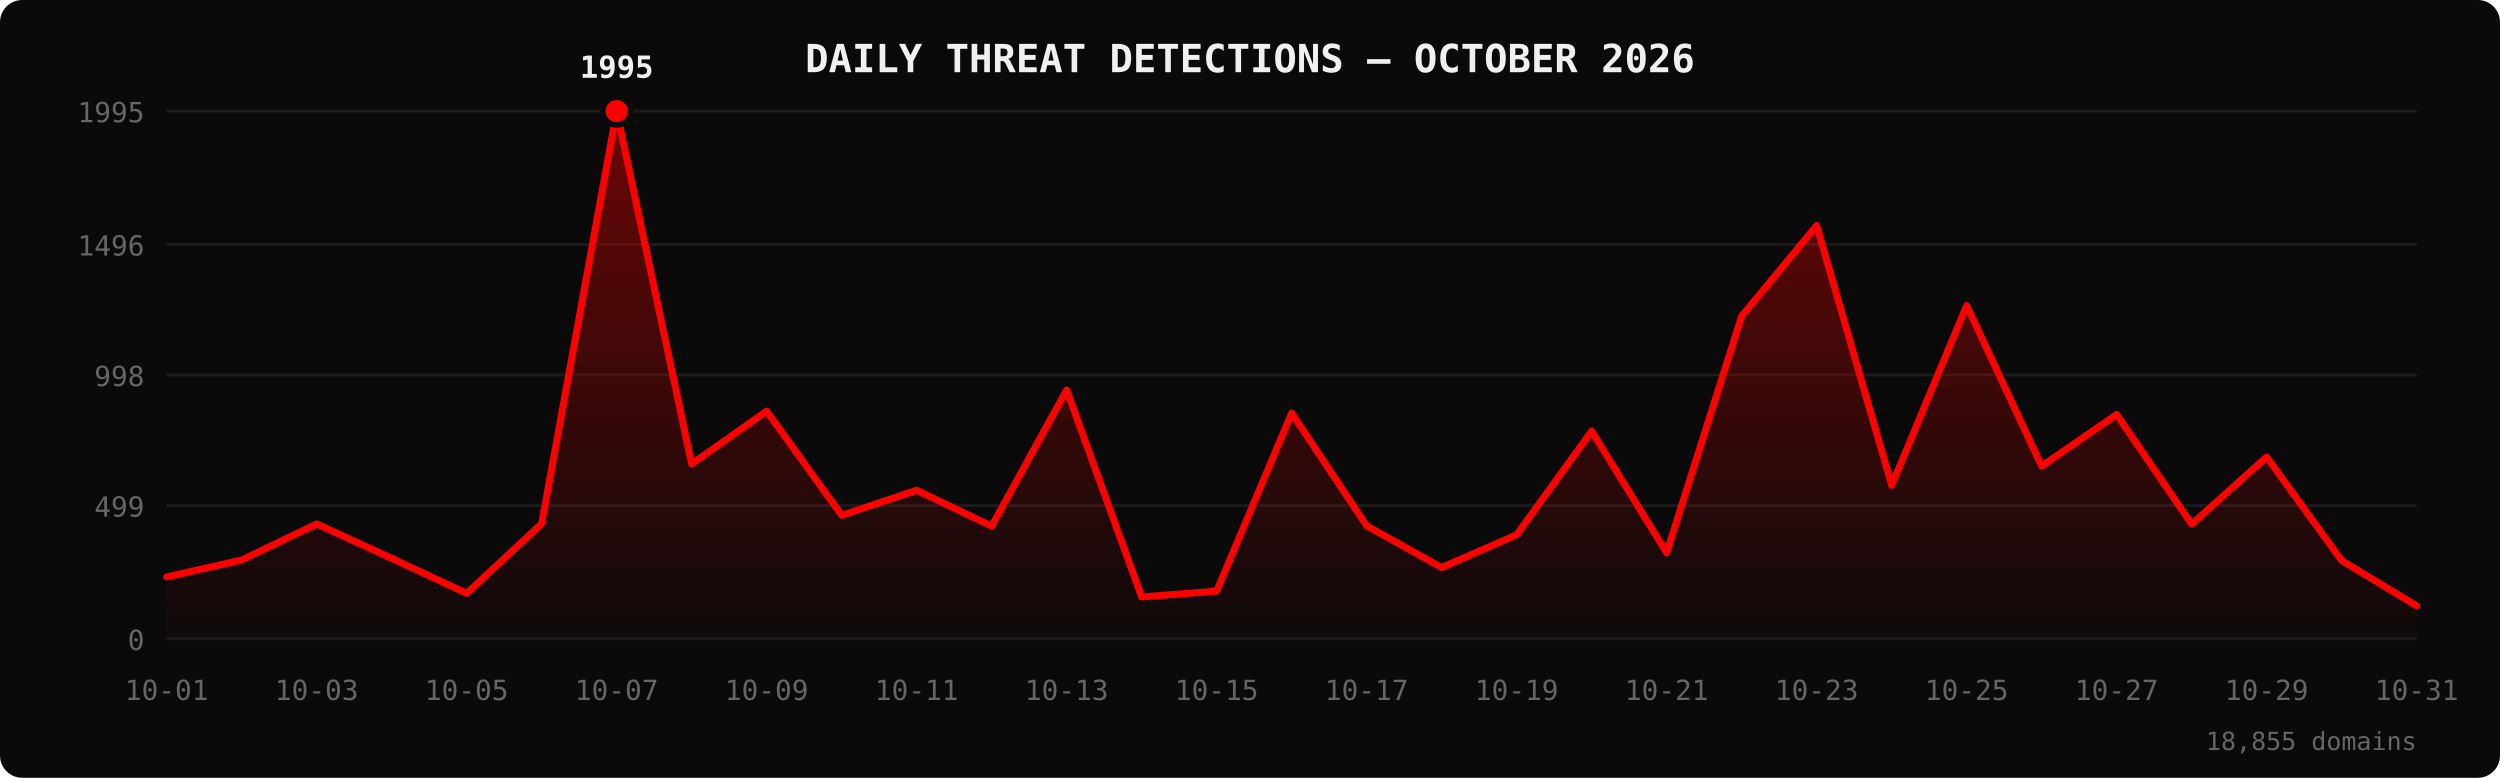
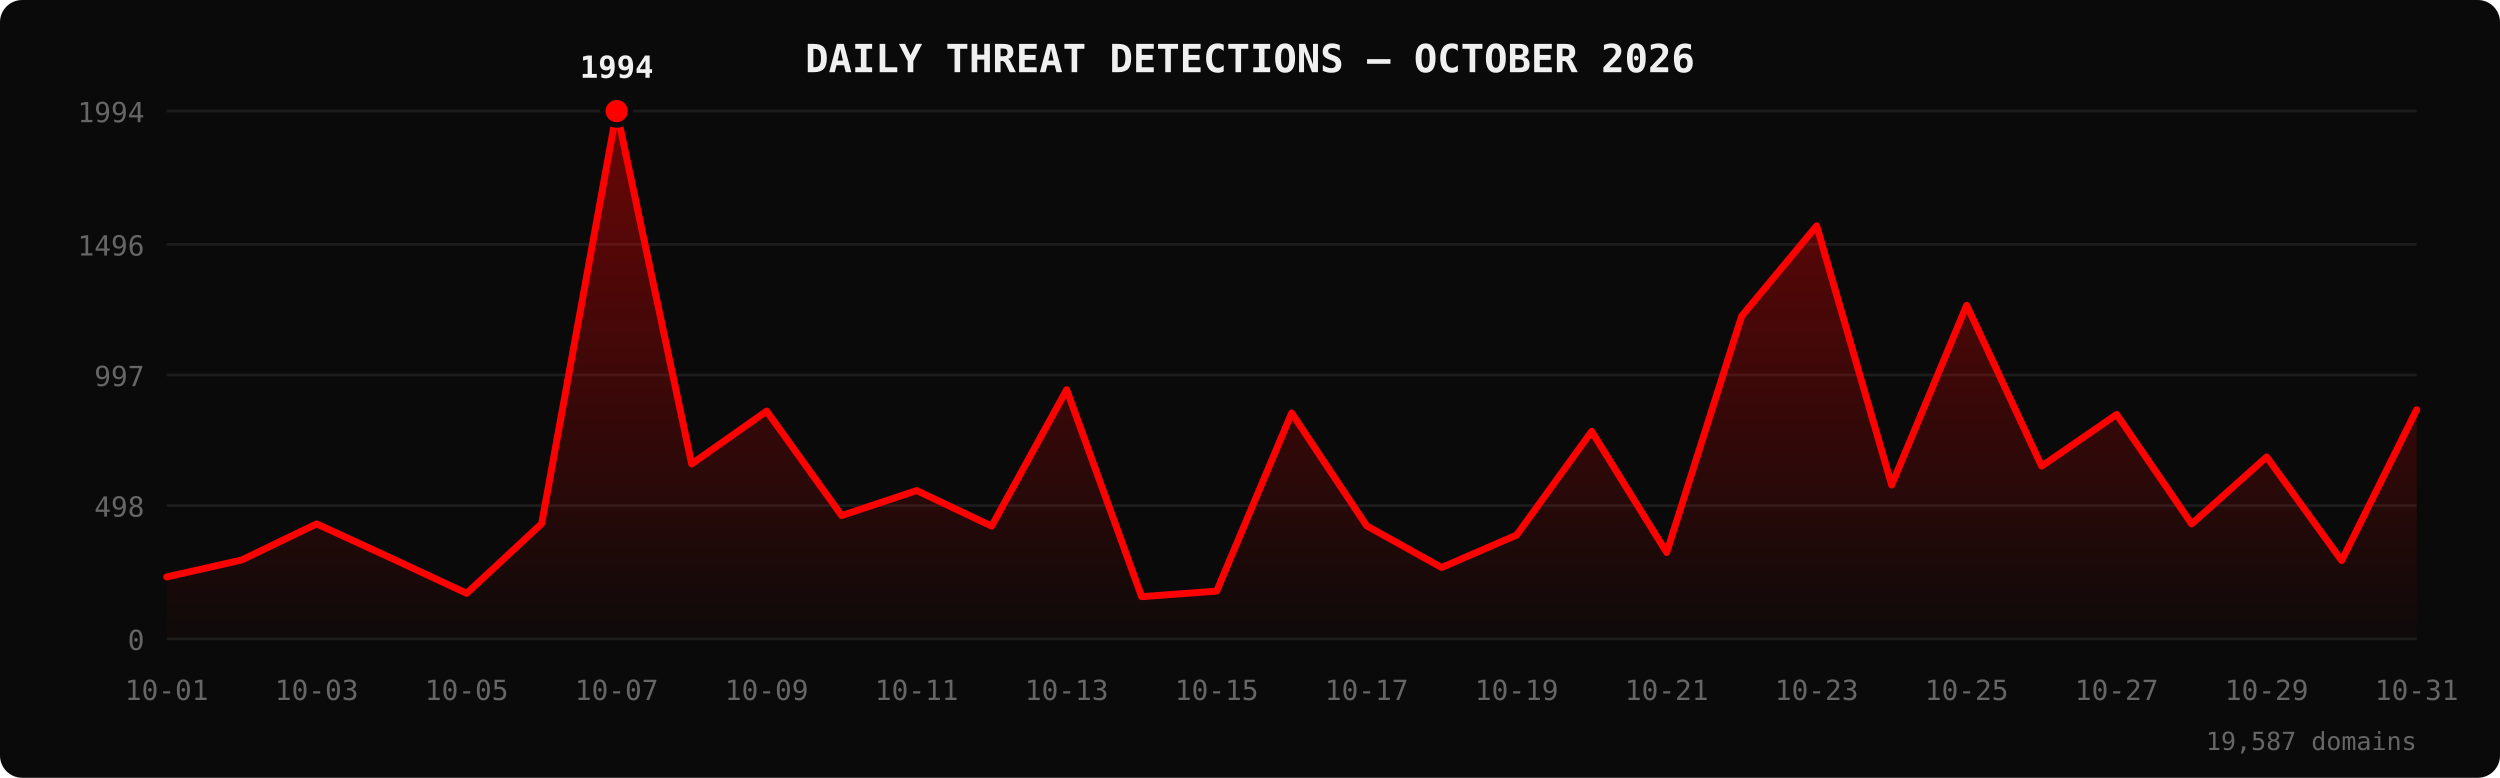
<svg xmlns="http://www.w3.org/2000/svg" width="900" height="280" viewBox="0 0 900 280">
  <rect width="900" height="280" rx="8" fill="#0A0A0A" />
  <text x="450" y="26" fill="#F0F0F0" font-size="14" text-anchor="middle" font-family="monospace" font-weight="bold">DAILY THREAT DETECTIONS — OCTOBER 2026</text>
  <line x1="60" y1="230" x2="870" y2="230" stroke="#1C1C1C" stroke-width="1" />
  <text x="52" y="234" fill="#666" font-size="10" text-anchor="end" font-family="monospace">0</text>
  <line x1="60" y1="182" x2="870" y2="182" stroke="#1C1C1C" stroke-width="1" />
-   <text x="52" y="186" fill="#666" font-size="10" text-anchor="end" font-family="monospace">499</text>
+   <text x="52" y="186" fill="#666" font-size="10" text-anchor="end" font-family="monospace">498</text>
  <line x1="60" y1="135" x2="870" y2="135" stroke="#1C1C1C" stroke-width="1" />
-   <text x="52" y="139" fill="#666" font-size="10" text-anchor="end" font-family="monospace">998</text>
+   <text x="52" y="139" fill="#666" font-size="10" text-anchor="end" font-family="monospace">997</text>
  <line x1="60" y1="88" x2="870" y2="88" stroke="#1C1C1C" stroke-width="1" />
  <text x="52" y="92" fill="#666" font-size="10" text-anchor="end" font-family="monospace">1496</text>
  <line x1="60" y1="40" x2="870" y2="40" stroke="#1C1C1C" stroke-width="1" />
-   <text x="52" y="44" fill="#666" font-size="10" text-anchor="end" font-family="monospace">1995</text>
+   <text x="52" y="44" fill="#666" font-size="10" text-anchor="end" font-family="monospace">1994</text>
  <defs>
    <linearGradient id="areaGrad" x1="0" y1="0" x2="0" y2="1">
      <stop offset="0%" stop-color="#FF0000" stop-opacity="0.4" />
      <stop offset="100%" stop-color="#FF0000" stop-opacity="0.02" />
    </linearGradient>
  </defs>
-   <path d="M60.0,230 L60.0,207.7 L87.0,201.6 L114.0,188.6 L141.0,201.0 L168.0,213.6 L195.0,188.5 L222.0,40.0 L249.0,167.0 L276.0,148.0 L303.0,185.5 L330.0,176.5 L357.0,189.4 L384.0,140.4 L411.0,214.9 L438.0,212.8 L465.0,148.7 L492.0,189.3 L519.0,204.3 L546.0,192.5 L573.0,155.2 L600.0,199.0 L627.0,113.8 L654.0,81.2 L681.0,174.7 L708.0,110.0 L735.0,167.8 L762.0,149.2 L789.0,188.7 L816.0,164.5 L843.0,201.8 L870.0,218.1 L870.0,230 Z" fill="url(#areaGrad)" />
-   <polyline points="60.0,207.7 87.0,201.6 114.0,188.6 141.0,201.0 168.0,213.6 195.0,188.5 222.0,40.0 249.0,167.0 276.0,148.0 303.0,185.5 330.0,176.5 357.0,189.4 384.0,140.4 411.0,214.9 438.0,212.8 465.0,148.7 492.0,189.3 519.0,204.3 546.0,192.5 573.0,155.2 600.0,199.0 627.0,113.8 654.0,81.2 681.0,174.7 708.0,110.0 735.0,167.8 762.0,149.2 789.0,188.7 816.0,164.5 843.0,201.8 870.0,218.1" fill="none" stroke="#FF0000" stroke-width="2.5" stroke-linejoin="round" stroke-linecap="round" />
+   <path d="M60.0,230 L60.0,207.7 L87.0,201.6 L114.0,188.6 L141.0,201.0 L168.0,213.6 L195.0,188.5 L222.0,40.0 L249.0,167.0 L276.0,148.0 L303.0,185.6 L330.0,176.6 L357.0,189.4 L384.0,140.3 L411.0,214.8 L438.0,212.8 L465.0,148.7 L492.0,189.3 L519.0,204.3 L546.0,192.6 L573.0,155.3 L600.0,198.9 L627.0,113.8 L654.0,81.3 L681.0,174.6 L708.0,109.9 L735.0,167.8 L762.0,149.2 L789.0,188.6 L816.0,164.5 L843.0,201.8 L870.0,147.5 L870.0,230 Z" fill="url(#areaGrad)" />
+   <polyline points="60.0,207.7 87.0,201.6 114.0,188.6 141.0,201.0 168.0,213.6 195.0,188.5 222.0,40.0 249.0,167.0 276.0,148.0 303.0,185.6 330.0,176.6 357.0,189.4 384.0,140.3 411.0,214.8 438.0,212.8 465.0,148.7 492.0,189.3 519.0,204.3 546.0,192.6 573.0,155.3 600.0,198.9 627.0,113.8 654.0,81.3 681.0,174.6 708.0,109.9 735.0,167.8 762.0,149.2 789.0,188.6 816.0,164.5 843.0,201.8 870.0,147.5" fill="none" stroke="#FF0000" stroke-width="2.5" stroke-linejoin="round" stroke-linecap="round" />
  <circle cx="222.0" cy="40.0" r="5" fill="#FF0000" stroke="#0A0A0A" stroke-width="2" />
-   <text x="222.0" y="28.0" fill="#F0F0F0" font-size="11" text-anchor="middle" font-family="monospace" font-weight="bold">1995</text>
+   <text x="222.0" y="28.0" fill="#F0F0F0" font-size="11" text-anchor="middle" font-family="monospace" font-weight="bold">1994</text>
  <text x="60" y="252" fill="#666" font-size="10" text-anchor="middle" font-family="monospace">10-01</text>
  <text x="114" y="252" fill="#666" font-size="10" text-anchor="middle" font-family="monospace">10-03</text>
  <text x="168" y="252" fill="#666" font-size="10" text-anchor="middle" font-family="monospace">10-05</text>
  <text x="222" y="252" fill="#666" font-size="10" text-anchor="middle" font-family="monospace">10-07</text>
  <text x="276" y="252" fill="#666" font-size="10" text-anchor="middle" font-family="monospace">10-09</text>
  <text x="330" y="252" fill="#666" font-size="10" text-anchor="middle" font-family="monospace">10-11</text>
  <text x="384" y="252" fill="#666" font-size="10" text-anchor="middle" font-family="monospace">10-13</text>
  <text x="438" y="252" fill="#666" font-size="10" text-anchor="middle" font-family="monospace">10-15</text>
  <text x="492" y="252" fill="#666" font-size="10" text-anchor="middle" font-family="monospace">10-17</text>
  <text x="546" y="252" fill="#666" font-size="10" text-anchor="middle" font-family="monospace">10-19</text>
  <text x="600" y="252" fill="#666" font-size="10" text-anchor="middle" font-family="monospace">10-21</text>
  <text x="654" y="252" fill="#666" font-size="10" text-anchor="middle" font-family="monospace">10-23</text>
  <text x="708" y="252" fill="#666" font-size="10" text-anchor="middle" font-family="monospace">10-25</text>
  <text x="762" y="252" fill="#666" font-size="10" text-anchor="middle" font-family="monospace">10-27</text>
  <text x="816" y="252" fill="#666" font-size="10" text-anchor="middle" font-family="monospace">10-29</text>
  <text x="870" y="252" fill="#666" font-size="10" text-anchor="middle" font-family="monospace">10-31</text>
-   <text x="870" y="270" fill="#666" font-size="9" text-anchor="end" font-family="monospace">18,855 domains</text>
+   <text x="870" y="270" fill="#666" font-size="9" text-anchor="end" font-family="monospace">19,587 domains</text>
</svg>
